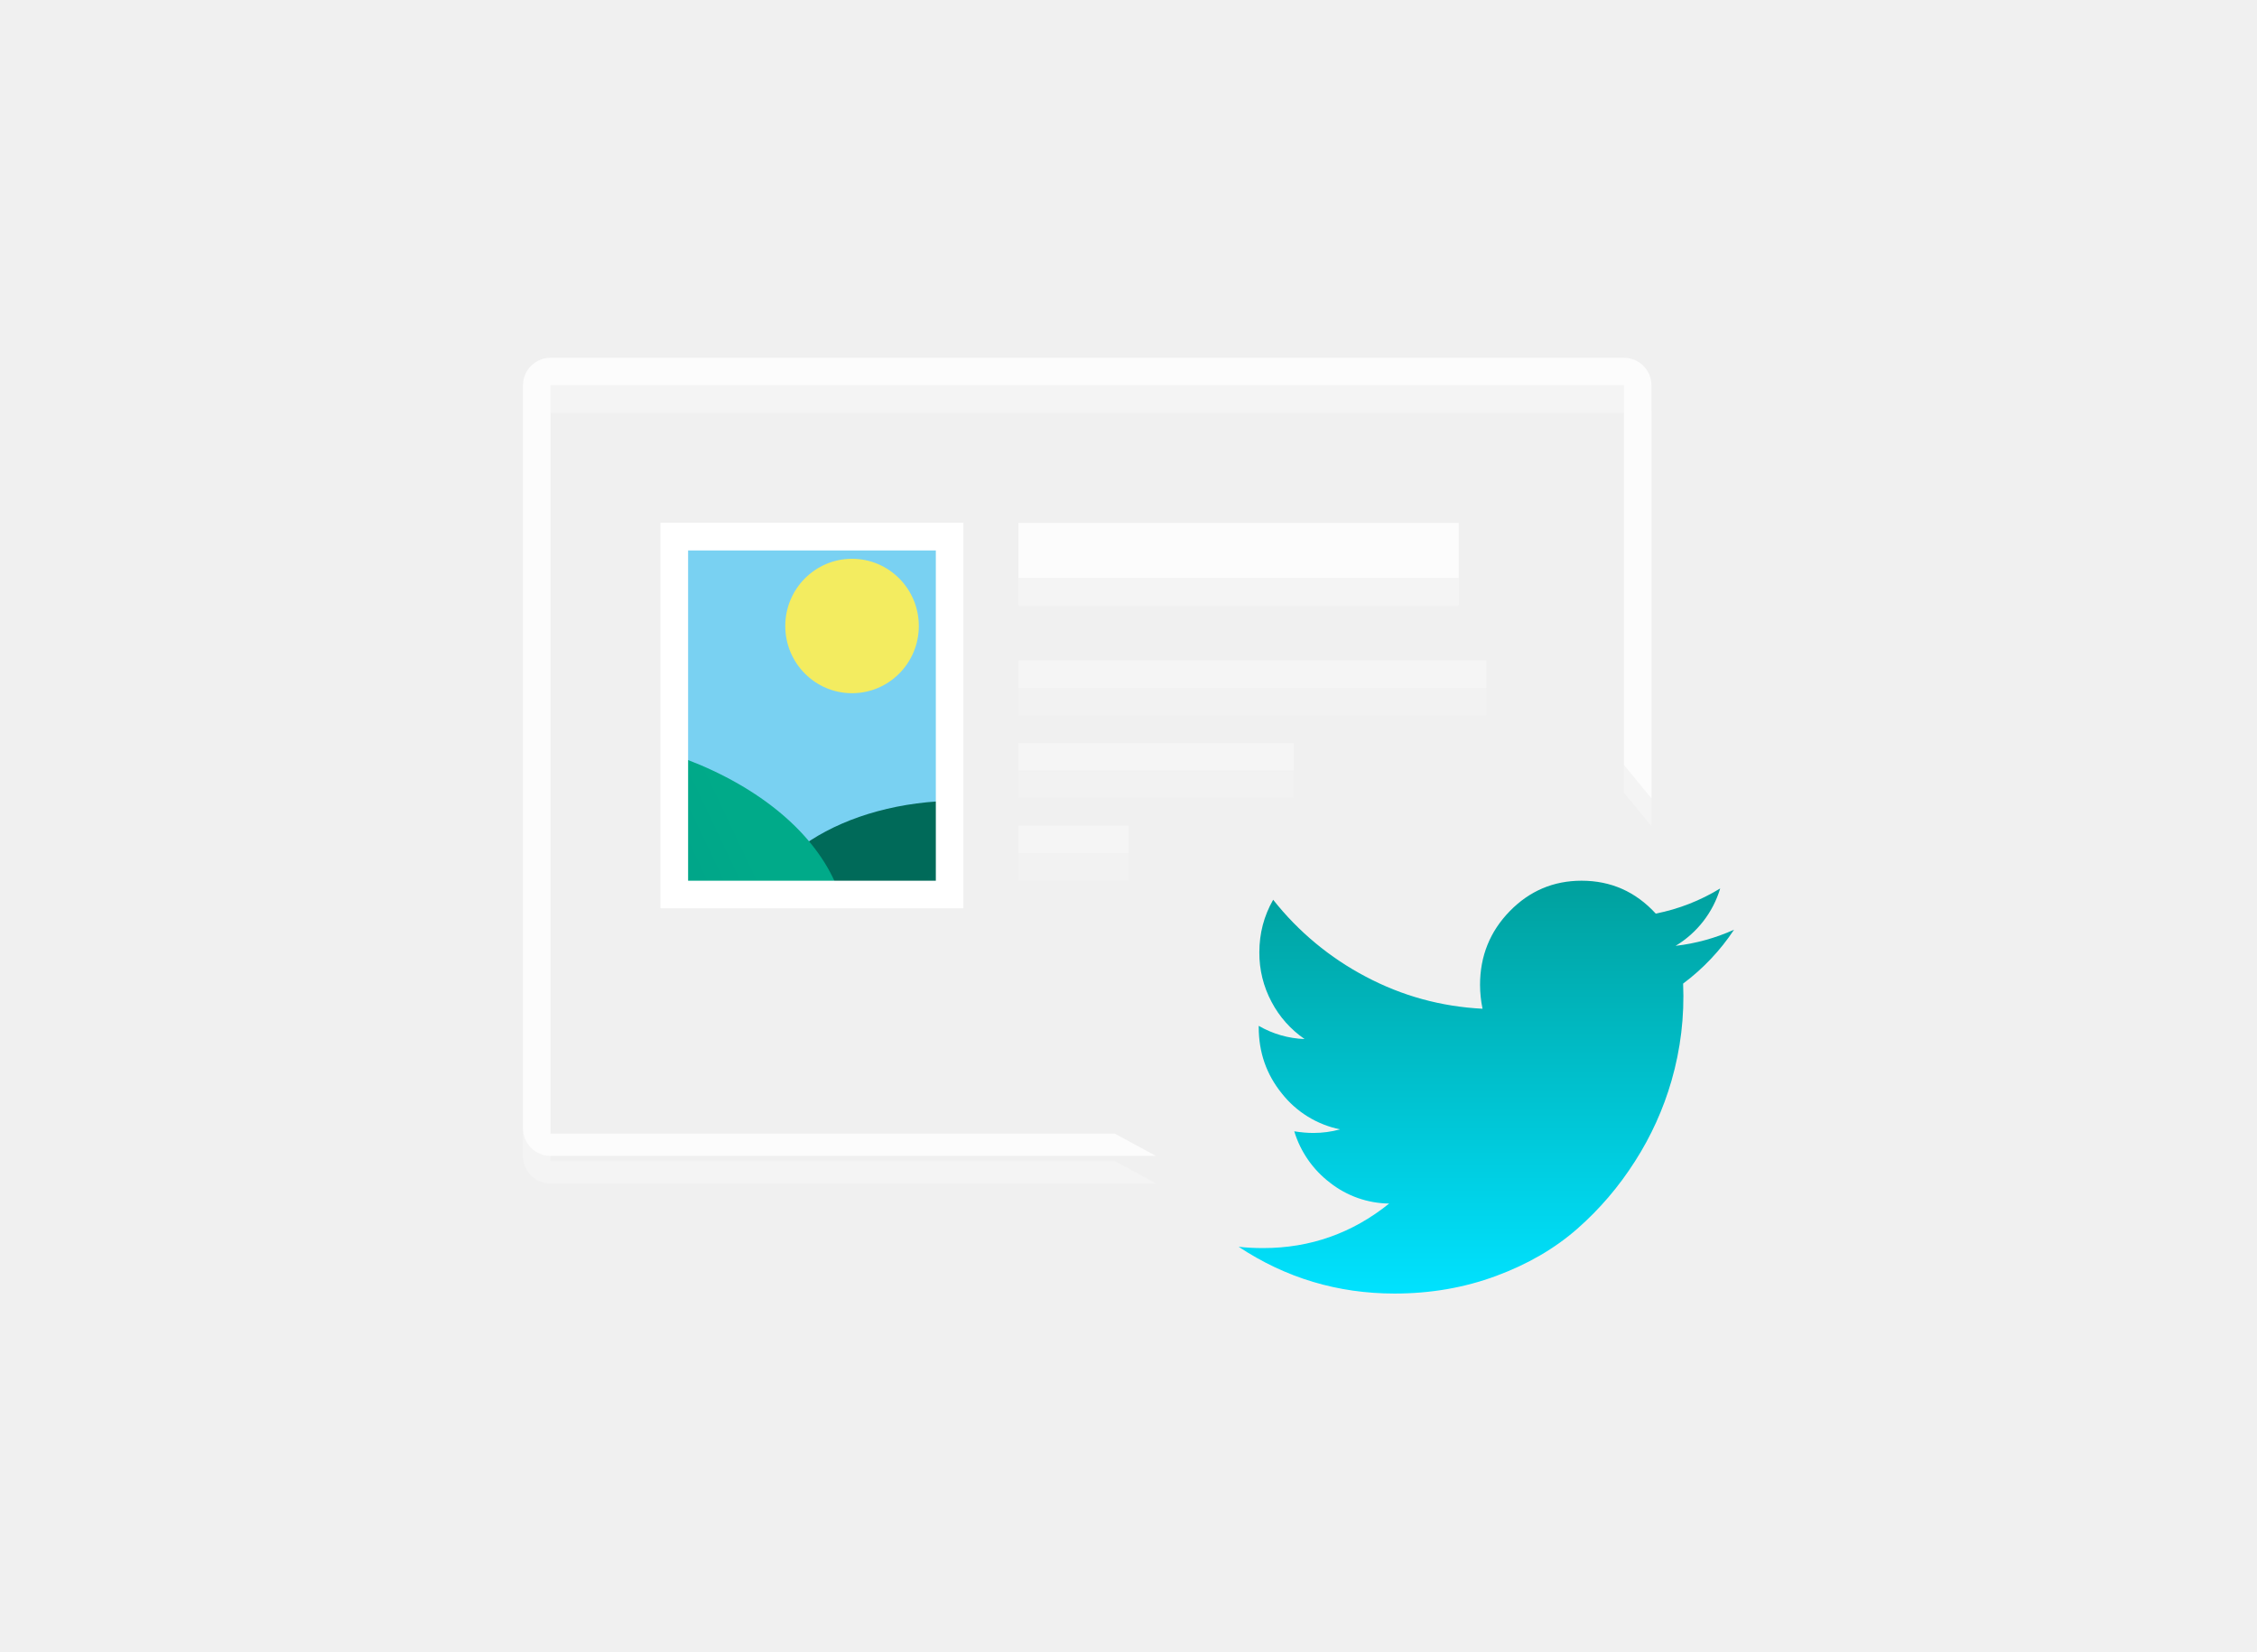
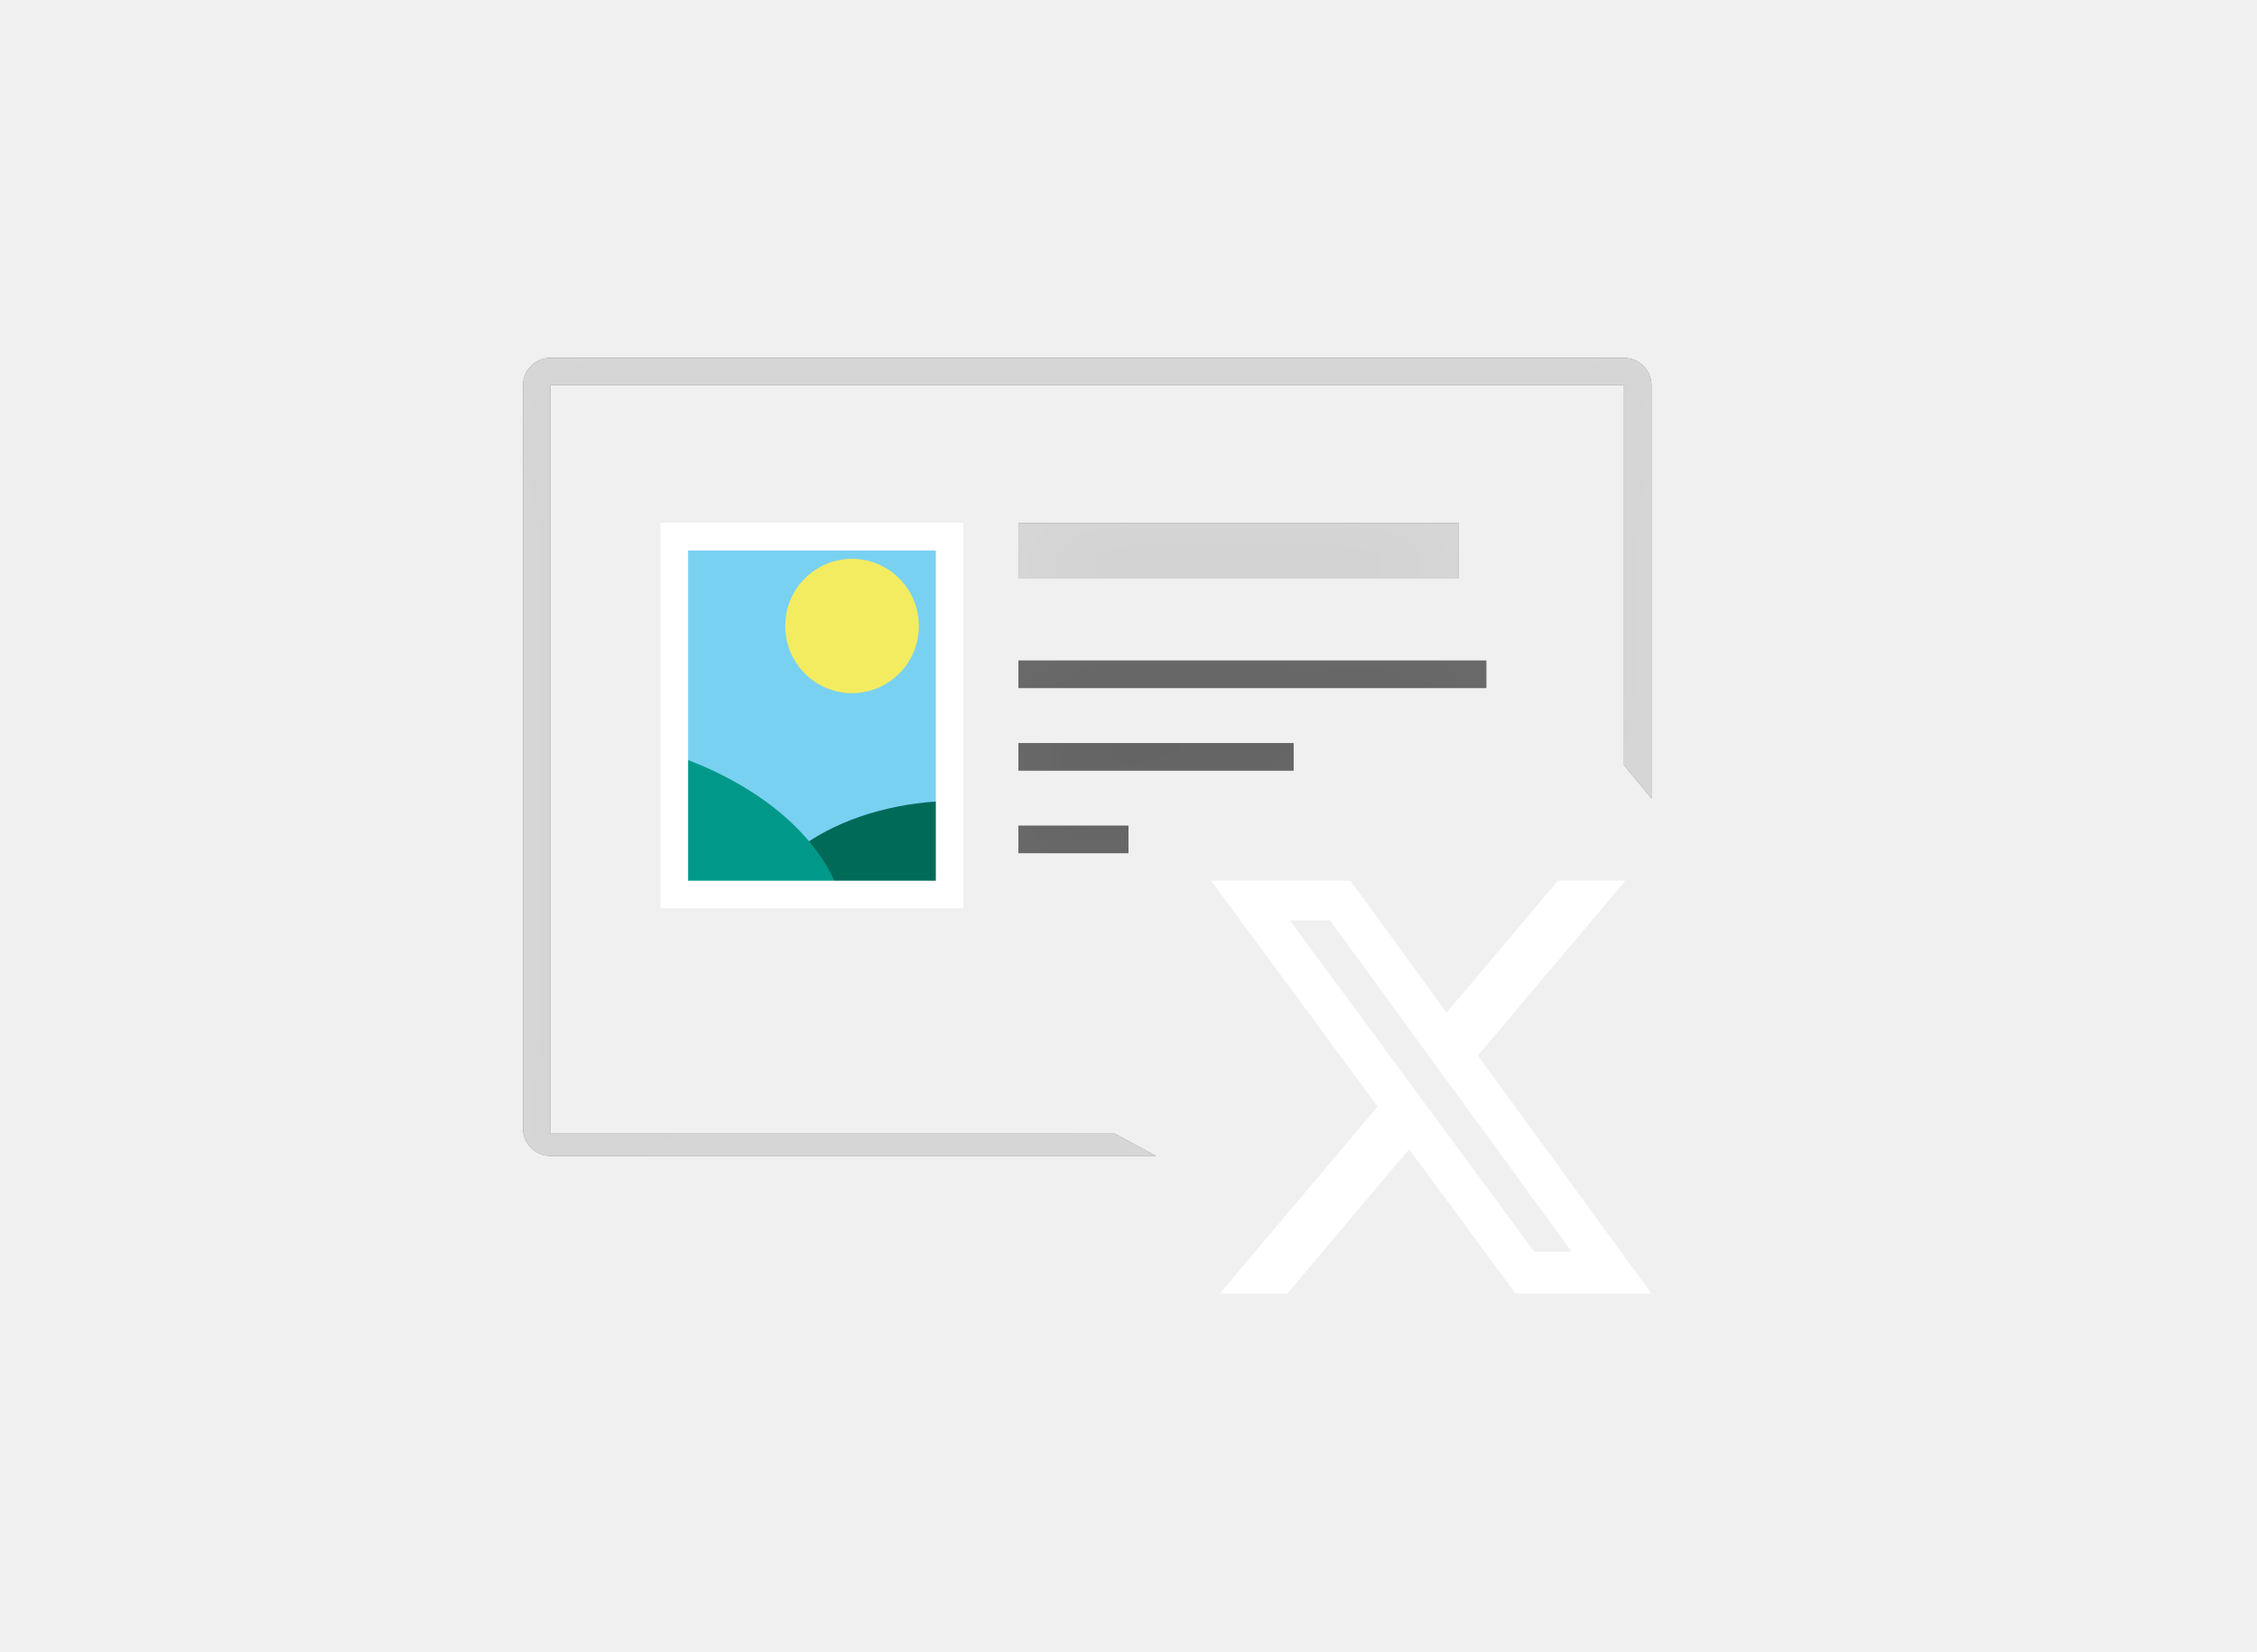
- <svg xmlns="http://www.w3.org/2000/svg" xmlns:xlink="http://www.w3.org/1999/xlink" width="82" height="60" viewBox="0 0 82 60">
+ <svg xmlns="http://www.w3.org/2000/svg" width="82" height="60" viewBox="0 0 82 60" fill="none">
+   <mask id="mask0_20039_116" style="mask-type:luminance" maskUnits="userSpaceOnUse" x="0" y="0" width="82" height="60">
+     <path d="M0 0H82V60H0V0Z" fill="white" />
+   </mask>
+   <g mask="url(#mask0_20039_116)">
+     <g filter="url(#filter0_i_20039_116)">
+       <path d="M19 14V41C19 41.265 19.105 41.52 19.293 41.707C19.48 41.895 19.735 42 20 42H60V14C60 13.735 59.895 13.48 59.707 13.293C59.52 13.105 59.265 13 59 13H20C19.735 13 19.48 13.105 19.293 13.293C19.105 13.48 19 13.735 19 14ZM20 41.188V14H59V27.797L60 29.014V42H42L40.5 41.188H20Z" fill="black" />
+     </g>
+     <path d="M19 14V41C19 41.265 19.105 41.52 19.293 41.707C19.48 41.895 19.735 42 20 42H60V14C60 13.735 59.895 13.48 59.707 13.293C59.52 13.105 59.265 13 59 13H20C19.735 13 19.48 13.105 19.293 13.293C19.105 13.48 19 13.735 19 14ZM20 41.188V14H59V27.797L60 29.014V42H42L40.5 41.188H20Z" fill="white" fill-opacity="0.78" />
+     <g filter="url(#filter1_i_20039_116)">
+       <path d="M41 30V31H37V30H41ZM47 27V28H37V27H47ZM54 24V25H37V24H54Z" fill="black" />
+     </g>
+     <path d="M41 30V31H37V30H41ZM47 27V28H37V27H47ZM54 24V25H37V24H54Z" fill="white" fill-opacity="0.348" />
+     <g filter="url(#filter2_i_20039_116)">
+       <path d="M53 19H37V21H53V19Z" fill="black" />
+     </g>
+     <path d="M53 19H37V21H53V19Z" fill="white" fill-opacity="0.78" />
+     <path d="M35 19H24V33H35V19Z" fill="white" />
+     <path d="M34.677 19.326H24.324V32.675H34.677V19.326Z" fill="#79D1F2" />
+     <mask id="mask1_20039_116" style="mask-type:luminance" maskUnits="userSpaceOnUse" x="24" y="19" width="11" height="14">
+       <path d="M34.677 19.326H24.324V32.675H34.677V19.326Z" fill="white" />
+     </mask>
+     <g mask="url(#mask1_20039_116)">
+       <path d="M30.956 25.187C31.276 25.186 31.592 25.122 31.887 24.999C32.182 24.875 32.45 24.695 32.675 24.468C32.9 24.242 33.079 23.973 33.2 23.677C33.321 23.381 33.383 23.065 33.382 22.745C33.383 22.425 33.321 22.109 33.2 21.813C33.079 21.517 32.9 21.248 32.675 21.021C32.45 20.795 32.182 20.615 31.887 20.491C31.592 20.368 31.276 20.304 30.956 20.303C30.637 20.304 30.32 20.368 30.025 20.491C29.73 20.615 29.463 20.795 29.238 21.021C29.012 21.248 28.834 21.517 28.712 21.813C28.591 22.109 28.529 22.425 28.53 22.745C28.529 23.065 28.591 23.381 28.712 23.677C28.834 23.973 29.012 24.242 29.238 24.468C29.463 24.695 29.73 24.875 30.025 24.999C30.32 25.122 30.637 25.186 30.956 25.187Z" fill="#F3EC60" />
+     </g>
+     <mask id="mask2_20039_116" style="mask-type:luminance" maskUnits="userSpaceOnUse" x="24" y="19" width="11" height="14">
+       <path d="M34.677 19.326H24.324V32.675H34.677V19.326Z" fill="white" />
+     </mask>
+     <g mask="url(#mask2_20039_116)">
+       <path d="M34.84 38.861C39.038 38.861 42.442 36.674 42.442 33.977C42.442 31.28 39.038 29.093 34.839 29.093C30.64 29.093 27.236 31.28 27.236 33.977C27.236 36.674 30.641 38.861 34.84 38.861Z" fill="url(#paint0_linear_20039_116)" />
+     </g>
+     <mask id="mask3_20039_116" style="mask-type:luminance" maskUnits="userSpaceOnUse" x="24" y="19" width="11" height="14">
+       <path d="M34.677 19.326H24.324V32.675H34.677V19.326Z" fill="white" />
+     </mask>
+     <g mask="url(#mask3_20039_116)">
+       <path d="M18.662 41.791C25.362 41.791 30.794 38.366 30.794 34.14C30.794 29.914 25.362 26.489 18.662 26.489C11.962 26.489 6.53 29.914 6.53 34.14C6.53 38.365 11.962 41.791 18.662 41.791Z" fill="url(#paint1_linear_20039_116)" />
+     </g>
+     <path fill-rule="evenodd" clip-rule="evenodd" d="M35 19V33H24V19H35ZM34 20H25V32H34V20Z" fill="white" />
+     <path fill-rule="evenodd" clip-rule="evenodd" d="M56.601 32H59.054L53.695 38.353L60 47H55.062L51.195 41.756L46.771 47H44.317L50.05 40.204L44 32H49.062L52.557 36.793L56.601 32ZM55.739 45.477H57.099L48.324 33.443H46.865L55.739 45.477Z" fill="white" />
+   </g>
  <defs>
-     <path id="path-1" d="M0 1v27a1 1 0 0 0 1 1h40V1a1 1 0 0 0-1-1H1a1 1 0 0 0-1 1zm1 27.188V1h39v13.797l1 1.217V29H23l-1.5-.812H1z" />
-     <filter id="filter-2" width="102.4%" height="106.9%" x="-1.2%" y="-1.7%" filterUnits="objectBoundingBox">
-       <feOffset dy="1" in="SourceAlpha" result="shadowOffsetOuter1" />
-       <feComposite in="shadowOffsetOuter1" in2="SourceAlpha" operator="out" result="shadowOffsetOuter1" />
-       <feColorMatrix in="shadowOffsetOuter1" values="0 0 0 0 1   0 0 0 0 1   0 0 0 0 1  0 0 0 0.292 0" />
+     <filter id="filter0_i_20039_116" x="19" y="13" width="41" height="30" filterUnits="userSpaceOnUse" color-interpolation-filters="sRGB">
+       <feFlood flood-opacity="0" result="BackgroundImageFix" />
+       <feBlend mode="normal" in="SourceGraphic" in2="BackgroundImageFix" result="shape" />
+       <feColorMatrix in="SourceAlpha" type="matrix" values="0 0 0 0 0 0 0 0 0 0 0 0 0 0 0 0 0 0 127 0" result="hardAlpha" />
+       <feOffset dy="1" />
+       <feGaussianBlur stdDeviation="2" />
+       <feComposite in2="hardAlpha" operator="arithmetic" k2="-1" k3="1" />
+       <feColorMatrix type="matrix" values="0 0 0 0 1 0 0 0 0 1 0 0 0 0 1 0 0 0 0.292 0" />
+       <feBlend mode="normal" in2="shape" result="effect1_innerShadow_20039_116" />
    </filter>
-     <path id="path-3" d="M17 11v1h-4v-1h4zm6-3v1H13V8h10zm7-3v1H13V5h17z" />
-     <filter id="filter-4" width="105.9%" height="128.6%" x="-2.9%" y="-7.1%" filterUnits="objectBoundingBox">
-       <feOffset dy="1" in="SourceAlpha" result="shadowOffsetOuter1" />
-       <feComposite in="shadowOffsetOuter1" in2="SourceAlpha" operator="out" result="shadowOffsetOuter1" />
-       <feColorMatrix in="shadowOffsetOuter1" values="0 0 0 0 1   0 0 0 0 1   0 0 0 0 1  0 0 0 0.1 0" />
+     <filter id="filter1_i_20039_116" x="37" y="24" width="17" height="8" filterUnits="userSpaceOnUse" color-interpolation-filters="sRGB">
+       <feFlood flood-opacity="0" result="BackgroundImageFix" />
+       <feBlend mode="normal" in="SourceGraphic" in2="BackgroundImageFix" result="shape" />
+       <feColorMatrix in="SourceAlpha" type="matrix" values="0 0 0 0 0 0 0 0 0 0 0 0 0 0 0 0 0 0 127 0" result="hardAlpha" />
+       <feOffset dy="1" />
+       <feGaussianBlur stdDeviation="2" />
+       <feComposite in2="hardAlpha" operator="arithmetic" k2="-1" k3="1" />
+       <feColorMatrix type="matrix" values="0 0 0 0 1 0 0 0 0 1 0 0 0 0 1 0 0 0 0.1 0" />
+       <feBlend mode="normal" in2="shape" result="effect1_innerShadow_20039_116" />
    </filter>
-     <rect id="path-5" width="16" height="2" x="13" y="0" />
-     <filter id="filter-6" width="106.2%" height="200%" x="-3.1%" y="-25%" filterUnits="objectBoundingBox">
-       <feOffset dy="1" in="SourceAlpha" result="shadowOffsetOuter1" />
-       <feComposite in="shadowOffsetOuter1" in2="SourceAlpha" operator="out" result="shadowOffsetOuter1" />
-       <feColorMatrix in="shadowOffsetOuter1" values="0 0 0 0 1   0 0 0 0 1   0 0 0 0 1  0 0 0 0.292 0" />
+     <filter id="filter2_i_20039_116" x="37" y="19" width="16" height="3" filterUnits="userSpaceOnUse" color-interpolation-filters="sRGB">
+       <feFlood flood-opacity="0" result="BackgroundImageFix" />
+       <feBlend mode="normal" in="SourceGraphic" in2="BackgroundImageFix" result="shape" />
+       <feColorMatrix in="SourceAlpha" type="matrix" values="0 0 0 0 0 0 0 0 0 0 0 0 0 0 0 0 0 0 127 0" result="hardAlpha" />
+       <feOffset dy="1" />
+       <feGaussianBlur stdDeviation="2" />
+       <feComposite in2="hardAlpha" operator="arithmetic" k2="-1" k3="1" />
+       <feColorMatrix type="matrix" values="0 0 0 0 1 0 0 0 0 1 0 0 0 0 1 0 0 0 0.292 0" />
+       <feBlend mode="normal" in2="shape" result="effect1_innerShadow_20039_116" />
    </filter>
-     <rect id="path-7" width="10.353" height="13.349" x="0" y="0" />
-     <linearGradient id="linearGradient-9" x1="72.875%" x2="40.332%" y1="46.142%" y2="32.596%">
-       <stop offset="0%" stop-color="#008374" />
-       <stop offset="100%" stop-color="#006A59" />
+     <linearGradient id="paint0_linear_20039_116" x1="1135.37" y1="479.808" x2="726.474" y2="214.849" gradientUnits="userSpaceOnUse">
+       <stop stop-color="#008374" />
+       <stop offset="1" stop-color="#006A59" />
    </linearGradient>
-     <linearGradient id="linearGradient-10" x1="88.517%" x2="50%" y1="38.363%" y2="50%">
-       <stop offset="0%" stop-color="#00AA89" />
-       <stop offset="100%" stop-color="#009989" />
+     <linearGradient id="paint1_linear_20039_116" x1="2154.31" y1="613.52" x2="1324.8" y2="1010.91" gradientUnits="userSpaceOnUse">
+       <stop stop-color="#00AA89" />
+       <stop offset="1" stop-color="#009989" />
    </linearGradient>
-     <linearGradient id="linearGradient-11" x1="50%" x2="50%" y1="0%" y2="100%">
-       <stop offset="0%" stop-color="#00A09D" />
-       <stop offset="100%" stop-color="#00E2FF" />
-     </linearGradient>
-     <path id="path-12" d="M44 20.781a7.843 7.843 0 0 1-1.85 1.957 11.013 11.013 0 0 1-.423 3.533 11.124 11.124 0 0 1-1.319 2.913c-.59.93-1.293 1.752-2.107 2.466-.815.715-1.797 1.286-2.947 1.711-1.15.426-2.38.639-3.689.639-2.063 0-3.952-.566-5.665-1.7.266.032.563.048.89.048 1.714 0 3.24-.54 4.58-1.618a3.539 3.539 0 0 1-2.146-.755 3.701 3.701 0 0 1-1.302-1.87c.25.04.483.06.696.06.328 0 .651-.044.971-.13a3.614 3.614 0 0 1-2.119-1.306c-.56-.692-.839-1.495-.839-2.409v-.047a3.59 3.59 0 0 0 1.667.48 3.747 3.747 0 0 1-1.199-1.347 3.764 3.764 0 0 1-.445-1.804c0-.688.167-1.325.502-1.91a10.515 10.515 0 0 0 3.364 2.794c1.321.7 2.735 1.088 4.243 1.166a4.31 4.31 0 0 1-.091-.867c0-1.047.36-1.94 1.079-2.678.72-.738 1.59-1.107 2.61-1.107 1.066 0 1.964.398 2.695 1.195a7.123 7.123 0 0 0 2.341-.914 3.66 3.66 0 0 1-1.621 2.086A7.204 7.204 0 0 0 44 20.781z" />
  </defs>
-   <g fill="none" fill-rule="evenodd" class="snippets_thumbs">
-     <g class="s_twitter_scroll">
-       <rect width="82" height="60" class="bg" />
-       <g class="group" transform="translate(19 13)">
-         <g class="shape">
-           <use fill="#000" filter="url(#filter-2)" xlink:href="#path-1" />
-           <use fill="#FFF" fill-opacity=".78" xlink:href="#path-1" />
-         </g>
-         <g class="group_2" transform="translate(5 6)">
-           <g class="combined_shape">
-             <use fill="#000" filter="url(#filter-4)" xlink:href="#path-3" />
-             <use fill="#FFF" fill-opacity=".348" xlink:href="#path-3" />
-           </g>
-           <g class="rectangle">
-             <use fill="#000" filter="url(#filter-6)" xlink:href="#path-5" />
-             <use fill="#FFF" fill-opacity=".78" xlink:href="#path-5" />
-           </g>
-           <g class="image_1_border">
-             <rect width="11" height="14" fill="#FFF" class="rectangle" />
-             <g class="oval___oval_mask" transform="translate(.324 .326)">
-               <mask id="mask-8" fill="#fff">
-                 <use xlink:href="#path-7" />
-               </mask>
-               <use fill="#79D1F2" class="mask" xlink:href="#path-7" />
-               <ellipse cx="6.632" cy="3.419" fill="#F3EC60" class="oval" mask="url(#mask-8)" rx="2.426" ry="2.442" />
-               <ellipse cx="10.515" cy="14.651" fill="url(#linearGradient-9)" class="oval" mask="url(#mask-8)" rx="7.603" ry="4.884" />
-               <ellipse cx="-5.662" cy="14.814" fill="url(#linearGradient-10)" class="oval" mask="url(#mask-8)" rx="12.132" ry="7.651" />
-             </g>
-             <path fill="#FFF" d="M11 0v14H0V0h11zm-1 1H1v12h9V1z" class="rectangle_2" />
-           </g>
-         </g>
-         <mask id="mask-13" fill="#fff">
-           <use xlink:href="#path-12" />
-         </mask>
-         <use fill="url(#linearGradient-11)" class="twitter" xlink:href="#path-12" />
-       </g>
-     </g>
-   </g>
</svg>
